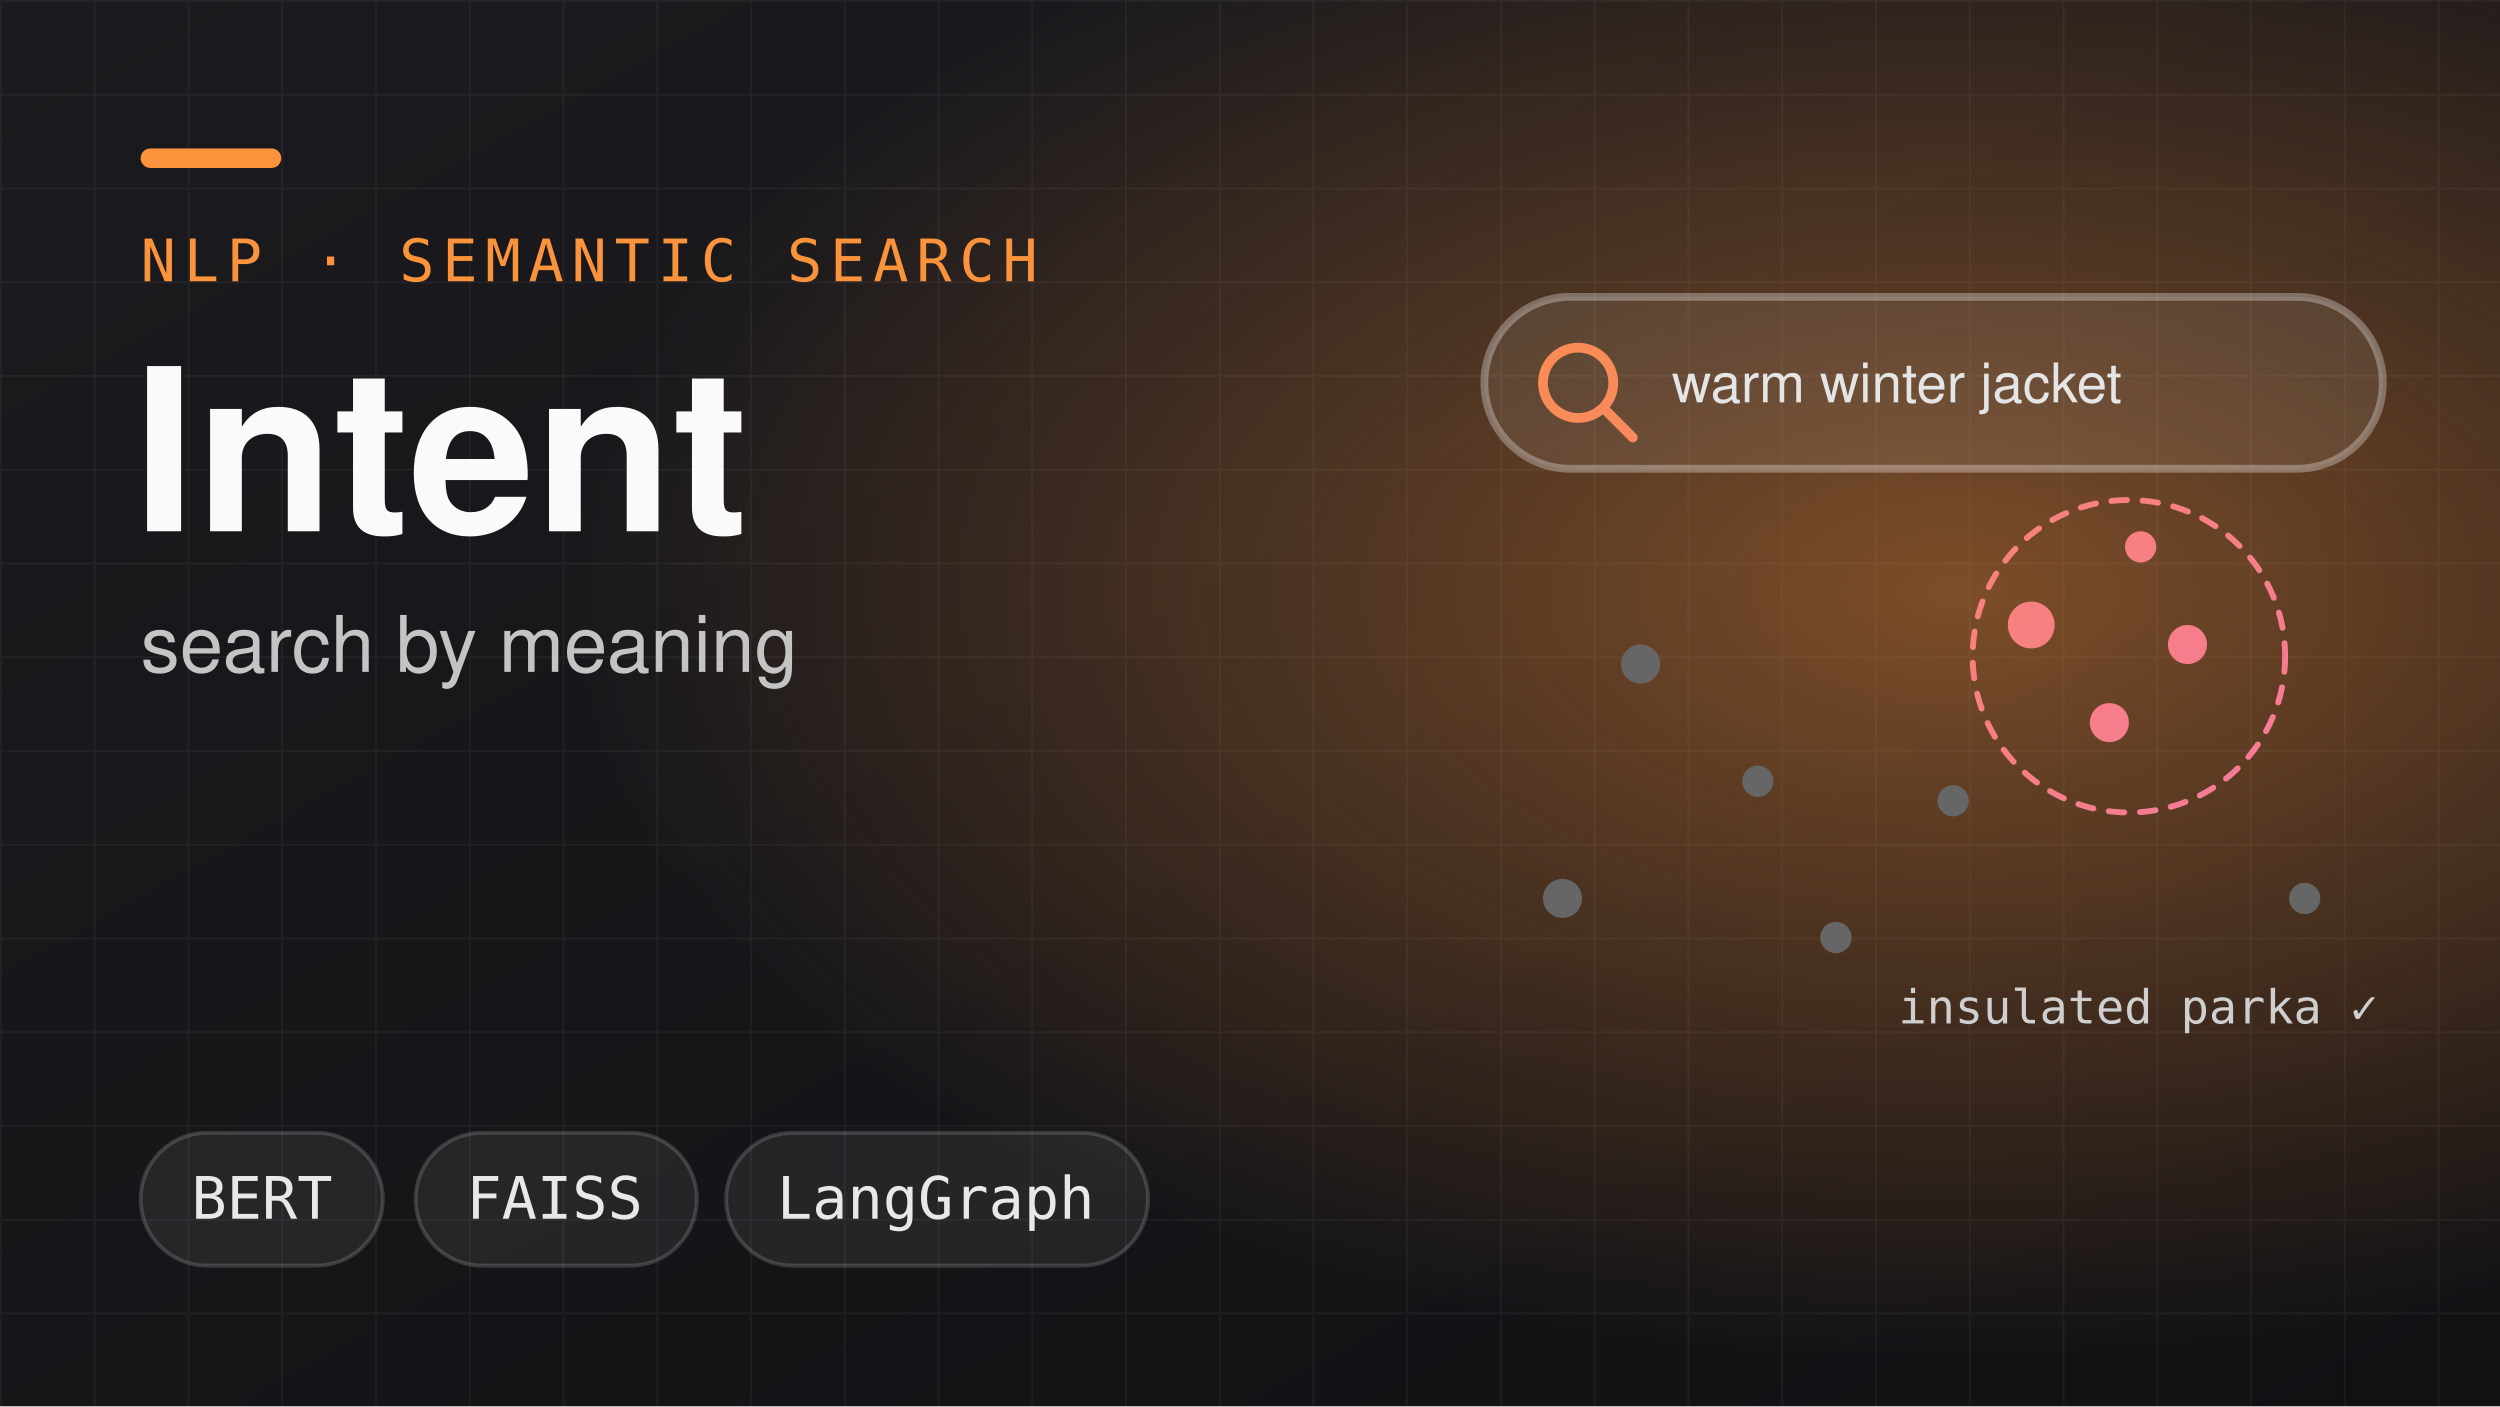
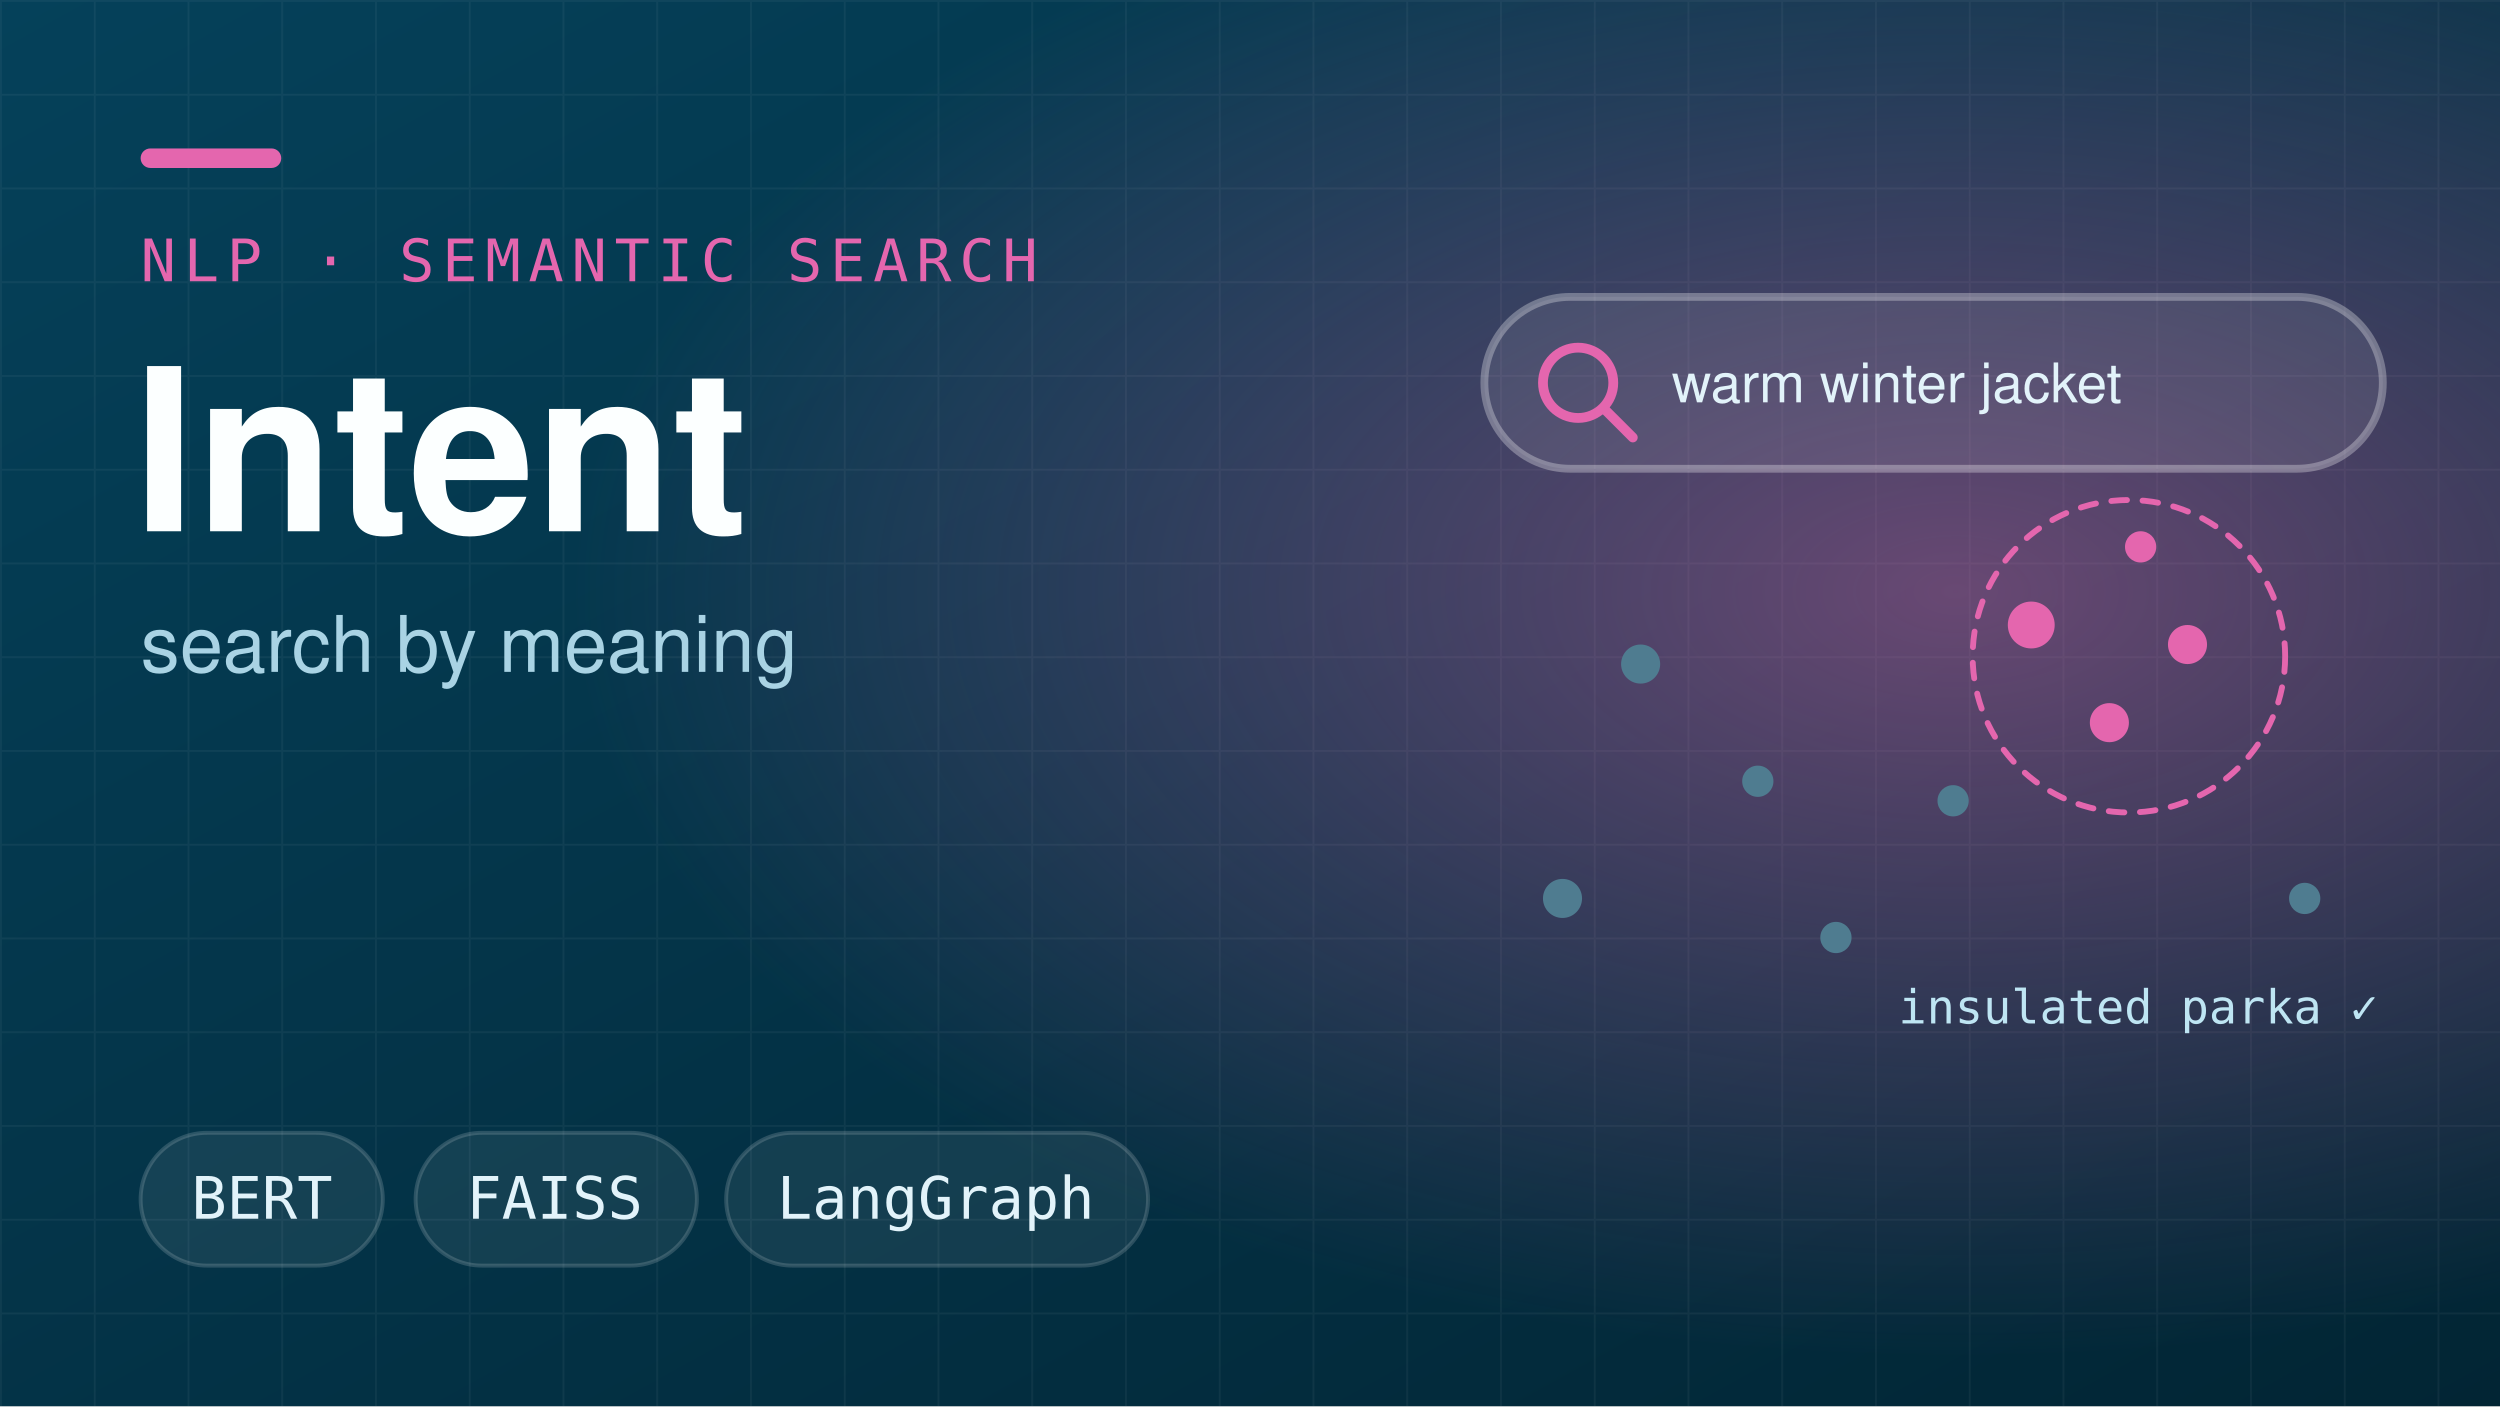
<svg xmlns="http://www.w3.org/2000/svg" viewBox="0 0 640 360" width="640" height="360">
  <defs>
    <linearGradient id="bg" x1="0" y1="0" x2="1" y2="1">
-       <stop offset="0" stop-color="#1b1b1f" />
-       <stop offset="1" stop-color="#111114" />
+       <stop offset="0" stop-color="#05415A" />
+       <stop offset="1" stop-color="#022534" />
    </linearGradient>
    <radialGradient id="glow" cx="0.78" cy="0.42" r="0.55">
-       <stop offset="0" stop-color="#fb923c" stop-opacity="0.45" />
-       <stop offset="1" stop-color="#fb923c" stop-opacity="0" />
+       <stop offset="0" stop-color="#E466AE" stop-opacity="0.45" />
+       <stop offset="1" stop-color="#E466AE" stop-opacity="0" />
    </radialGradient>
    <linearGradient id="acc" gradientUnits="userSpaceOnUse" x1="340" y1="40" x2="620" y2="300">
-       <stop offset="0" stop-color="#fb923c" />
-       <stop offset="1" stop-color="#f472b6" />
+       <stop offset="0" stop-color="#E466AE" />
+       <stop offset="1" stop-color="#E466AE" />
    </linearGradient>
    <pattern id="grid" width="24" height="24" patternUnits="userSpaceOnUse">
      <path d="M24 0H0V24" fill="none" stroke="#fff" stroke-opacity="0.045" />
    </pattern>
  </defs>
  <rect width="640" height="360" fill="url(#bg)" />
  <rect width="640" height="360" fill="url(#grid)" />
  <rect width="640" height="360" fill="url(#glow)" />
-   <rect x="36" y="38" width="36" height="5" rx="2.5" fill="#fb923c" />
-   <text x="36" y="72" font-family="'SF Mono',Menlo,Consolas,monospace" font-size="15" letter-spacing="2" fill="#fb923c">NLP · SEMANTIC SEARCH</text>
-   <text x="34" y="136" font-family="'Poppins','Segoe UI',Helvetica,Arial,sans-serif" font-size="58" font-weight="700" fill="#fafafa">Intent</text>
-   <text x="36" y="172" font-family="'Poppins','Segoe UI',Helvetica,Arial,sans-serif" font-size="20" fill="#c4c4c4">search by meaning</text>
+   <rect x="36" y="38" width="36" height="5" rx="2.5" fill="#E466AE" />
+   <text x="36" y="72" font-family="'SF Mono',Menlo,Consolas,monospace" font-size="15" letter-spacing="2" fill="#E466AE">NLP · SEMANTIC SEARCH</text>
+   <text x="34" y="136" font-family="'Poppins','Segoe UI',Helvetica,Arial,sans-serif" font-size="58" font-weight="700" fill="#FCFFFF">Intent</text>
+   <text x="36" y="172" font-family="'Poppins','Segoe UI',Helvetica,Arial,sans-serif" font-size="20" fill="#A9D3E4">search by meaning</text>
  <g fill="none" stroke-linecap="round" stroke-linejoin="round">
    <rect x="380" y="76" width="230" height="44" rx="22" fill="#fff" fill-opacity="0.08" stroke="#fff" stroke-opacity="0.3" stroke-width="2" />
    <circle cx="404" cy="98" r="9" stroke="url(#acc)" stroke-width="2.5" />
    <path d="M411 105l7 7" stroke="url(#acc)" stroke-width="2.5" />
-     <text x="428" y="103" font-family="'Poppins','Segoe UI',Helvetica,Arial,sans-serif" font-size="14" fill="#e5e5e5" stroke="none">warm winter jacket</text>
-     <circle cx="420" cy="170" r="5" fill="#666" stroke="none" />
-     <circle cx="450" cy="200" r="4" fill="#666" stroke="none" />
+     <text x="428" y="103" font-family="'Poppins','Segoe UI',Helvetica,Arial,sans-serif" font-size="14" fill="#E2F3FA" stroke="none">warm winter jacket</text>
+     <circle cx="420" cy="170" r="5" fill="#4F7C90" stroke="none" />
+     <circle cx="450" cy="200" r="4" fill="#4F7C90" stroke="none" />
    <circle cx="520" cy="160" r="6" fill="url(#acc)" stroke="none" />
    <circle cx="540" cy="185" r="5" fill="url(#acc)" stroke="none" />
    <circle cx="560" cy="165" r="5" fill="url(#acc)" stroke="none" />
-     <circle cx="470" cy="240" r="4" fill="#666" stroke="none" />
-     <circle cx="590" cy="230" r="4" fill="#666" stroke="none" />
-     <circle cx="400" cy="230" r="5" fill="#666" stroke="none" />
-     <circle cx="500" cy="205" r="4" fill="#666" stroke="none" />
+     <circle cx="470" cy="240" r="4" fill="#4F7C90" stroke="none" />
+     <circle cx="590" cy="230" r="4" fill="#4F7C90" stroke="none" />
+     <circle cx="400" cy="230" r="5" fill="#4F7C90" stroke="none" />
+     <circle cx="500" cy="205" r="4" fill="#4F7C90" stroke="none" />
    <circle cx="548" cy="140" r="4" fill="url(#acc)" stroke="none" />
    <circle cx="545" cy="168" r="40" stroke="url(#acc)" stroke-width="1.5" stroke-dasharray="4 4" />
-     <text x="486" y="262" font-family="'SF Mono',Menlo,Consolas,monospace" font-size="12" fill="#cfcfcf" stroke="none">insulated parka ✓</text>
+     <text x="486" y="262" font-family="'SF Mono',Menlo,Consolas,monospace" font-size="12" fill="#BEE5F3" stroke="none">insulated parka ✓</text>
  </g>
  <rect x="36" y="290" width="62" height="34" rx="17" fill="#fff" fill-opacity="0.07" stroke="#fff" stroke-opacity="0.16" />
-   <text x="49" y="312" font-family="'SF Mono',Menlo,Consolas,monospace" font-size="15" fill="#e8e8e8">BERT</text>
+   <text x="49" y="312" font-family="'SF Mono',Menlo,Consolas,monospace" font-size="15" fill="#E2F3FA">BERT</text>
  <rect x="106.4" y="290" width="72" height="34" rx="17" fill="#fff" fill-opacity="0.07" stroke="#fff" stroke-opacity="0.16" />
-   <text x="119.4" y="312" font-family="'SF Mono',Menlo,Consolas,monospace" font-size="15" fill="#e8e8e8">FAISS</text>
+   <text x="119.4" y="312" font-family="'SF Mono',Menlo,Consolas,monospace" font-size="15" fill="#E2F3FA">FAISS</text>
  <rect x="185.9" y="290" width="108" height="34" rx="17" fill="#fff" fill-opacity="0.07" stroke="#fff" stroke-opacity="0.16" />
-   <text x="198.9" y="312" font-family="'SF Mono',Menlo,Consolas,monospace" font-size="15" fill="#e8e8e8">LangGraph</text>
+   <text x="198.9" y="312" font-family="'SF Mono',Menlo,Consolas,monospace" font-size="15" fill="#E2F3FA">LangGraph</text>
</svg>
